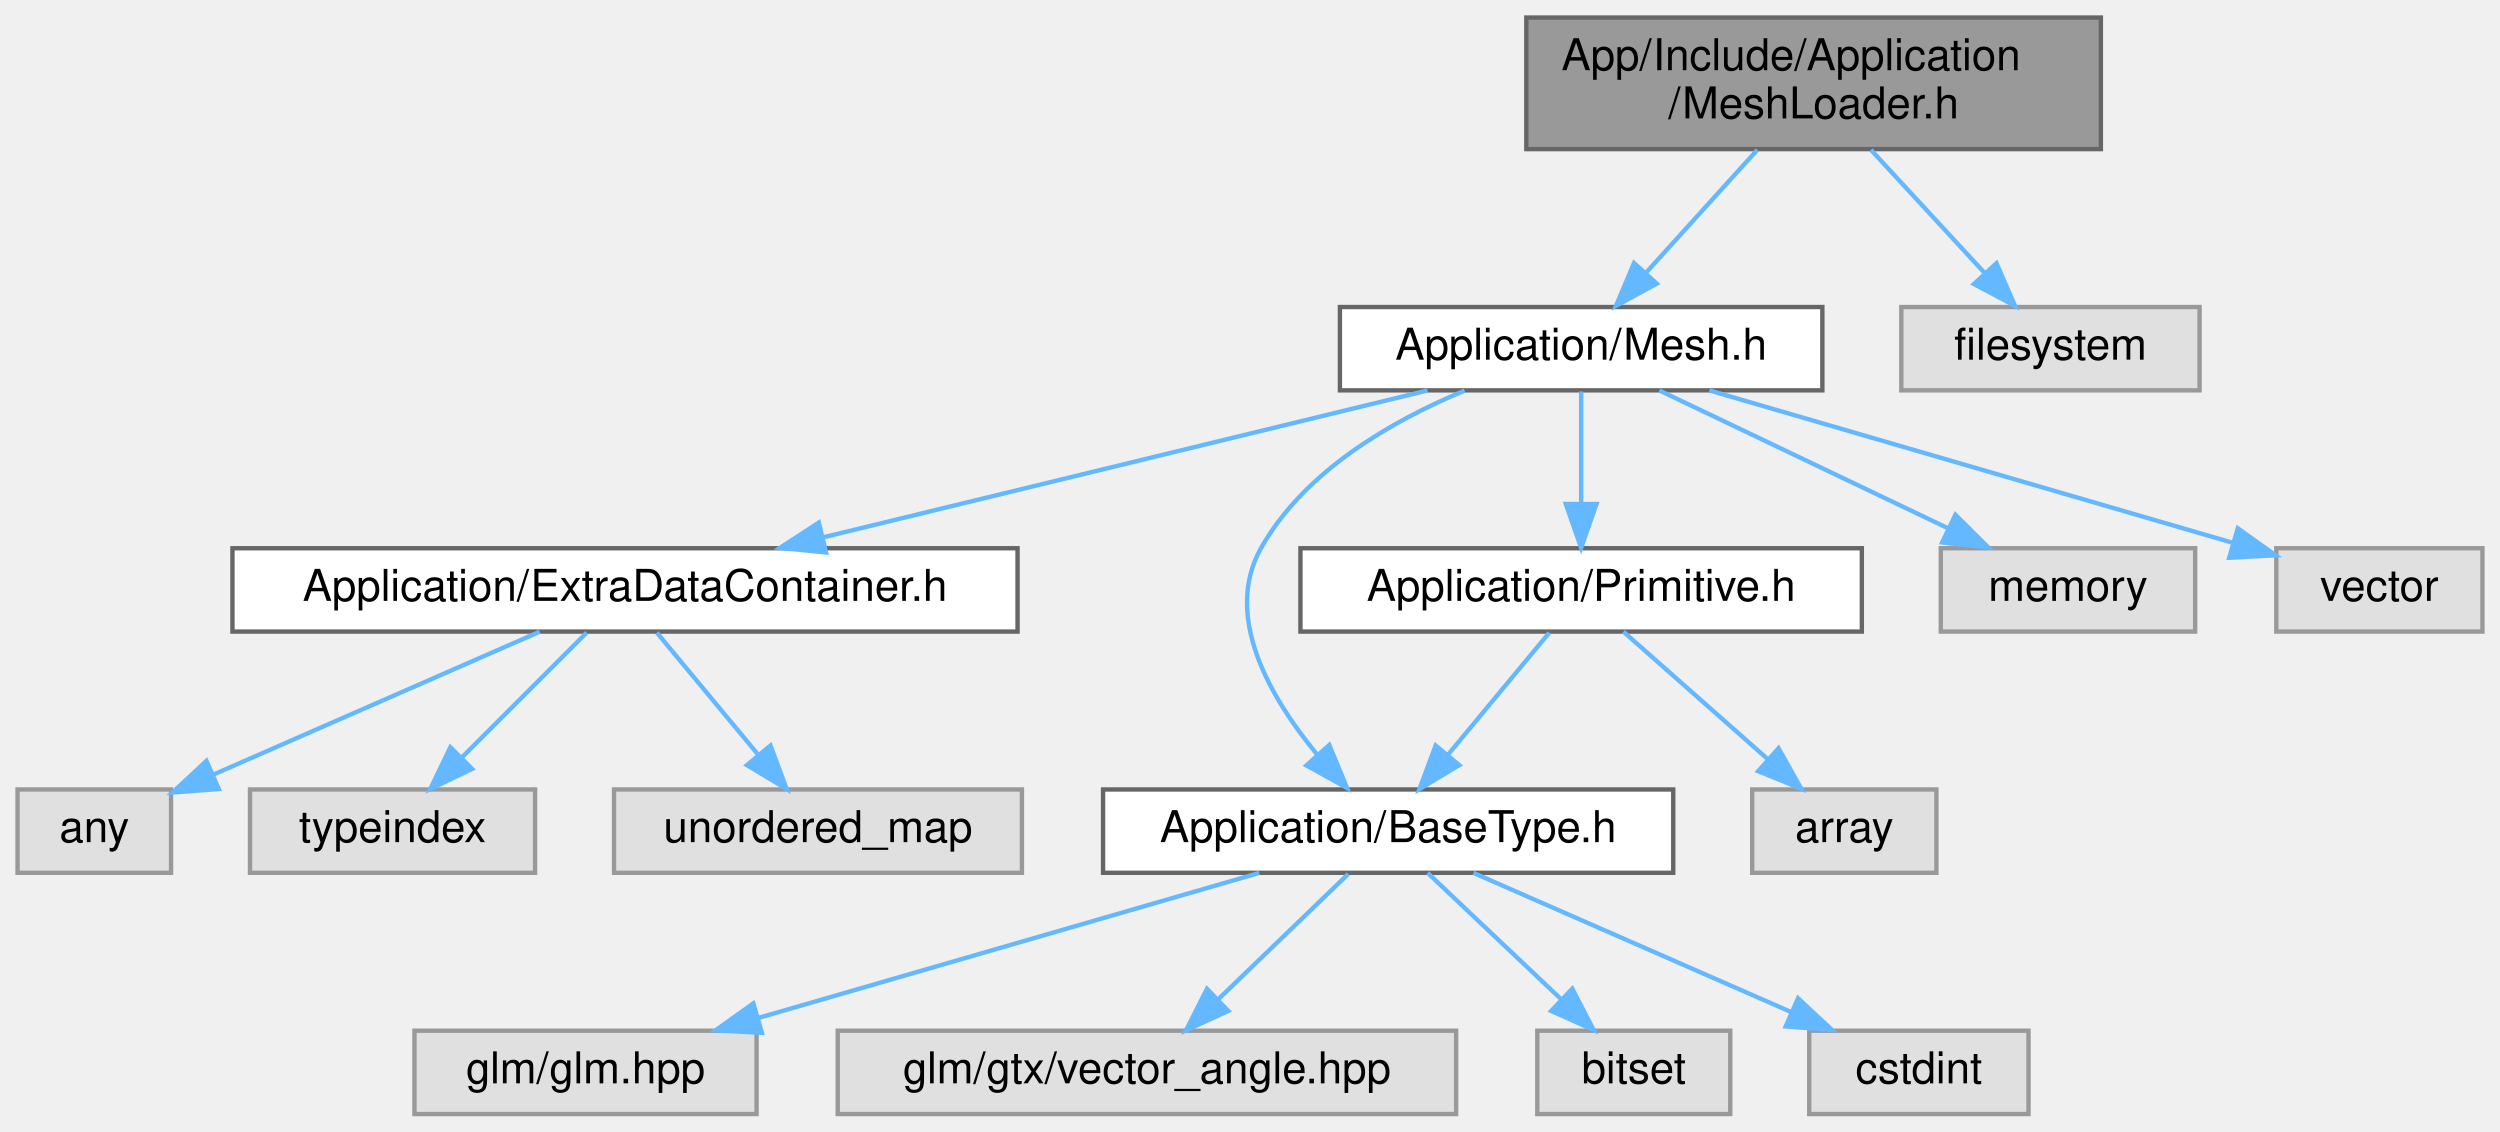
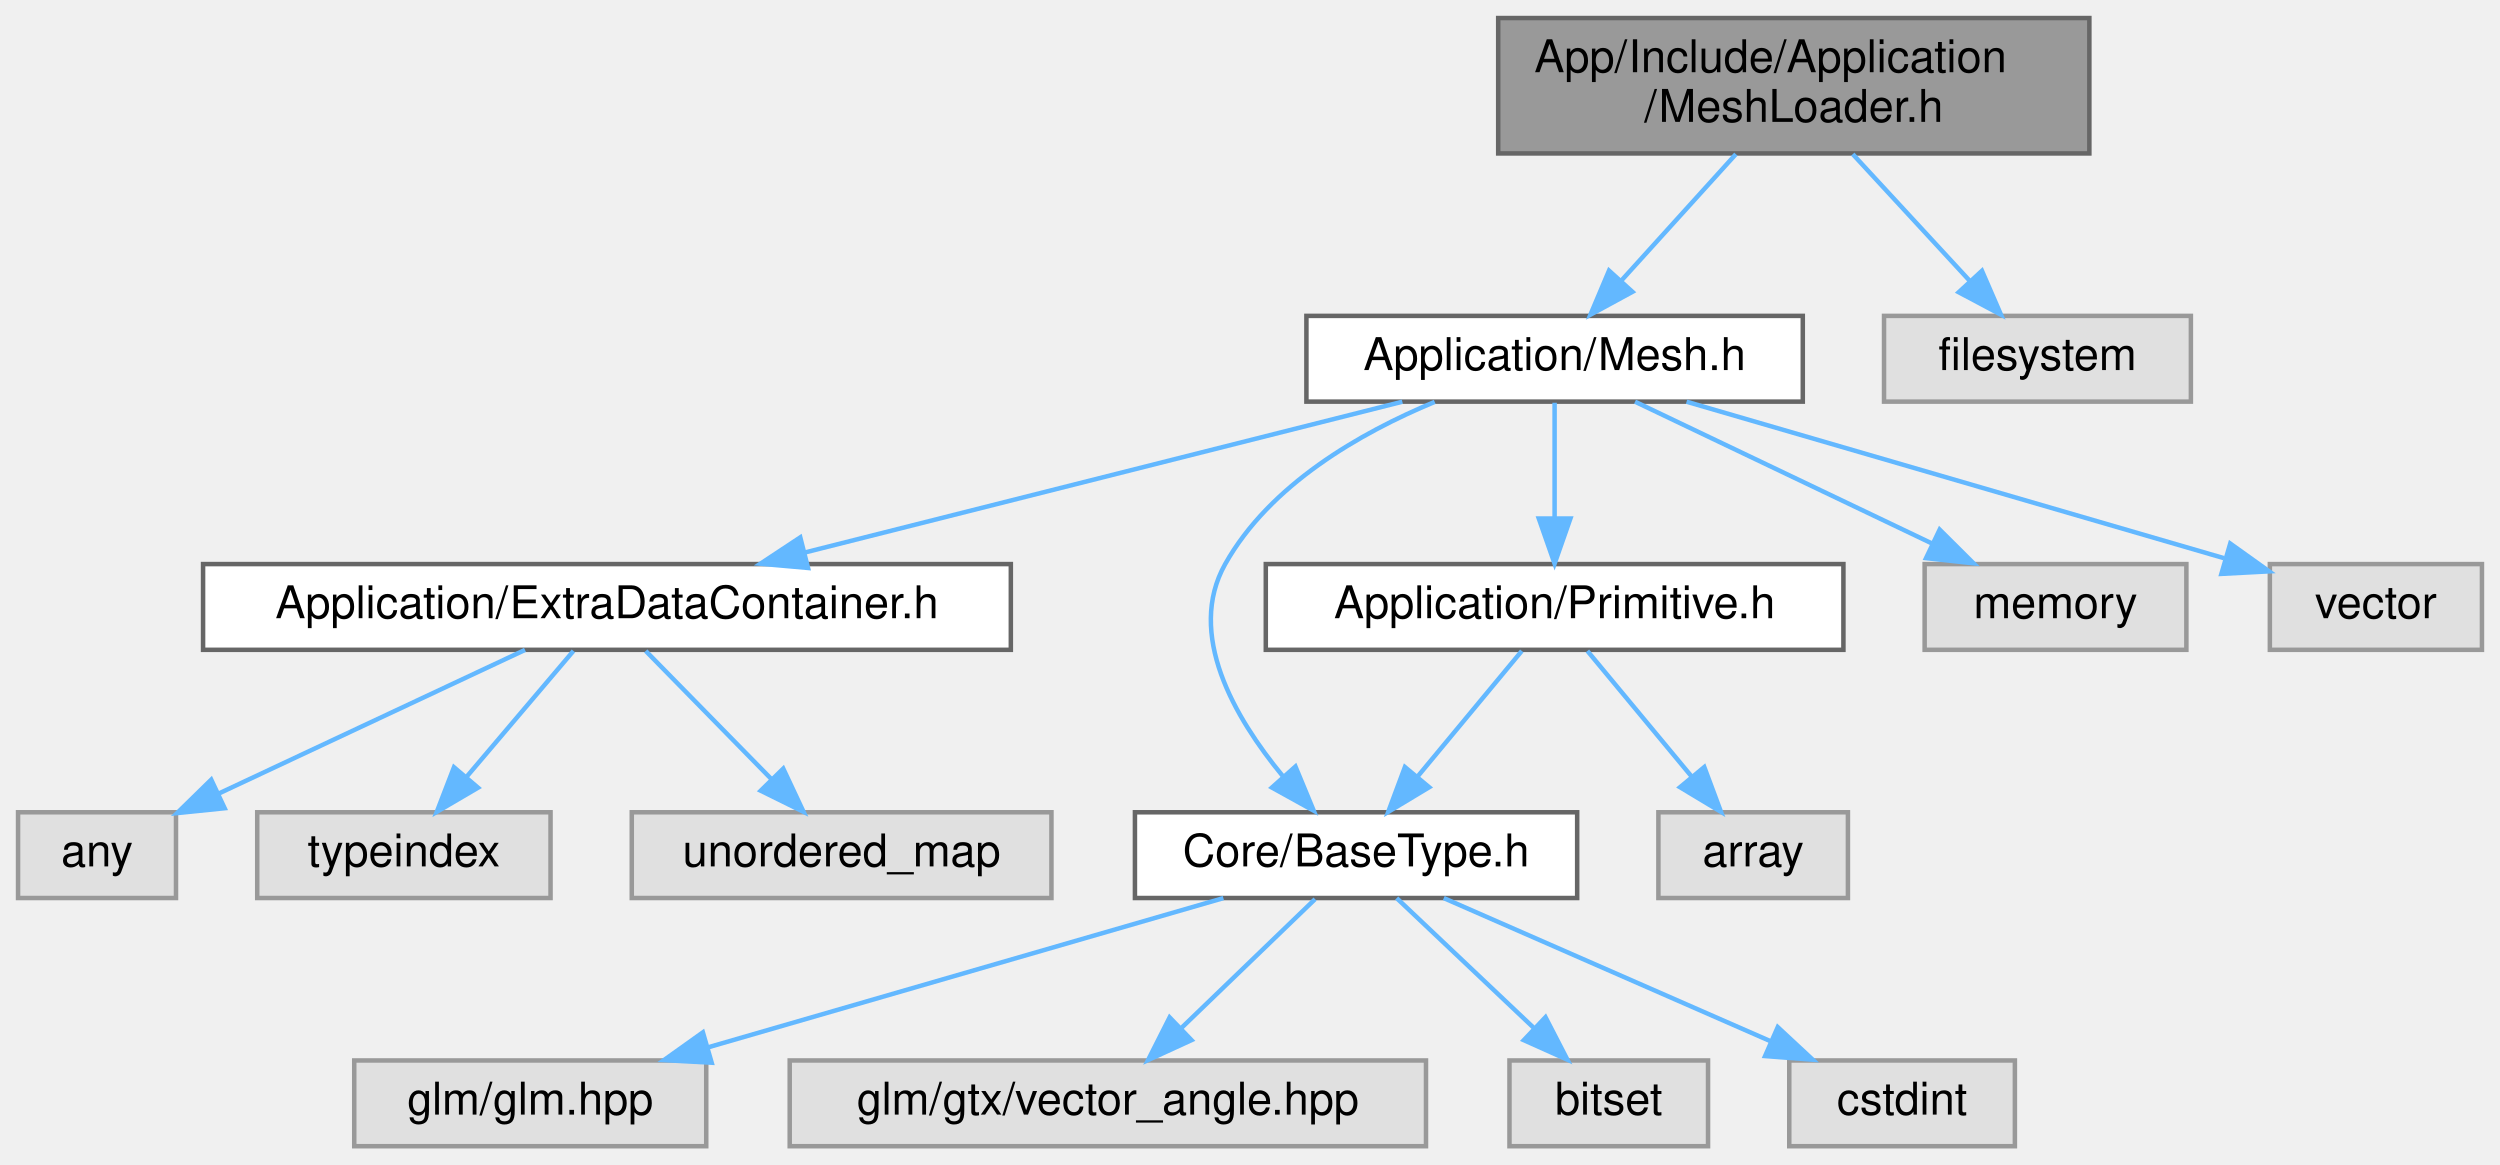
- <svg xmlns="http://www.w3.org/2000/svg" xmlns:xlink="http://www.w3.org/1999/xlink" width="570pt" height="258pt" viewBox="0.00 0.00 570.00 258.00">
+ <svg xmlns="http://www.w3.org/2000/svg" xmlns:xlink="http://www.w3.org/1999/xlink" width="554pt" height="258pt" viewBox="0.00 0.00 554.00 258.00">
  <g id="graph0" class="graph" transform="scale(1 1) rotate(0) translate(4 254)">
    <g id="Node000001" class="node">
      <g id="a_Node000001">
        <a xlink:title=" ">
-           <polygon fill="#999999" stroke="#666666" points="475,-250 344,-250 344,-220 475,-220 475,-250" />
-           <text text-anchor="start" x="352" y="-238" font-family="Helvetica,sans-Serif" font-size="10.00">App/Include/Application</text>
-           <text text-anchor="middle" x="409.5" y="-227" font-family="Helvetica,sans-Serif" font-size="10.00">/MeshLoader.h</text>
+           <polygon fill="#999999" stroke="#666666" points="459,-250 328,-250 328,-220 459,-220 459,-250" />
+           <text text-anchor="start" x="336" y="-238" font-family="Helvetica,sans-Serif" font-size="10.00">App/Include/Application</text>
+           <text text-anchor="middle" x="393.5" y="-227" font-family="Helvetica,sans-Serif" font-size="10.00">/MeshLoader.h</text>
        </a>
      </g>
    </g>
    <g id="Node000002" class="node">
      <g id="a_Node000002">
        <a xlink:href="Mesh_8h.html" target="_top" xlink:title=" ">
-           <polygon fill="white" stroke="#666666" points="411.5,-184 301.5,-184 301.5,-165 411.5,-165 411.5,-184" />
-           <text text-anchor="middle" x="356.5" y="-172" font-family="Helvetica,sans-Serif" font-size="10.00">Application/Mesh.h</text>
+           <polygon fill="white" stroke="#666666" points="395.5,-184 285.5,-184 285.5,-165 395.5,-165 395.5,-184" />
+           <text text-anchor="middle" x="340.5" y="-172" font-family="Helvetica,sans-Serif" font-size="10.00">Application/Mesh.h</text>
        </a>
      </g>
    </g>
    <g id="edge1_Node000001_Node000002" class="edge">
      <g id="a_edge1_Node000001_Node000002">
        <a xlink:title=" ">
-           <path fill="none" stroke="#63b8ff" d="M396.67,-219.84C388.98,-211.35 379.17,-200.52 371.17,-191.69" />
-           <polygon fill="#63b8ff" stroke="#63b8ff" points="373.75,-189.33 364.44,-184.27 368.56,-194.03 373.75,-189.33" />
+           <path fill="none" stroke="#63b8ff" d="M380.67,-219.84C372.98,-211.35 363.17,-200.52 355.17,-191.69" />
+           <polygon fill="#63b8ff" stroke="#63b8ff" points="357.75,-189.33 348.44,-184.27 352.56,-194.03 357.75,-189.33" />
        </a>
      </g>
    </g>
    <g id="Node000016" class="node">
      <g id="a_Node000016">
        <a xlink:title=" ">
-           <polygon fill="#e0e0e0" stroke="#999999" points="497.5,-184 429.5,-184 429.5,-165 497.5,-165 497.5,-184" />
-           <text text-anchor="middle" x="463.5" y="-172" font-family="Helvetica,sans-Serif" font-size="10.00">filesystem</text>
+           <polygon fill="#e0e0e0" stroke="#999999" points="481.5,-184 413.5,-184 413.5,-165 481.5,-165 481.5,-184" />
+           <text text-anchor="middle" x="447.5" y="-172" font-family="Helvetica,sans-Serif" font-size="10.00">filesystem</text>
        </a>
      </g>
    </g>
    <g id="edge16_Node000001_Node000016" class="edge">
      <g id="a_edge16_Node000001_Node000016">
        <a xlink:title=" ">
-           <path fill="none" stroke="#63b8ff" d="M422.57,-219.84C430.41,-211.35 440.41,-200.52 448.56,-191.69" />
-           <polygon fill="#63b8ff" stroke="#63b8ff" points="451.2,-193.99 455.41,-184.27 446.05,-189.24 451.2,-193.99" />
+           <path fill="none" stroke="#63b8ff" d="M406.57,-219.84C414.41,-211.35 424.41,-200.52 432.56,-191.69" />
+           <polygon fill="#63b8ff" stroke="#63b8ff" points="435.2,-193.99 439.41,-184.27 430.05,-189.24 435.2,-193.99" />
        </a>
      </g>
    </g>
    <g id="Node000003" class="node">
      <g id="a_Node000003">
-         <a xlink:href="BaseType_8h.html" target="_top" xlink:title=" ">
-           <polygon fill="white" stroke="#666666" points="377.5,-74 247.5,-74 247.5,-55 377.5,-55 377.5,-74" />
-           <text text-anchor="middle" x="312.5" y="-62" font-family="Helvetica,sans-Serif" font-size="10.00">Application/BaseType.h</text>
+         <a xlink:href="ExtraDataContainer_8h.html" target="_top" xlink:title=" ">
+           <polygon fill="white" stroke="#666666" points="220,-129 41,-129 41,-110 220,-110 220,-129" />
+           <text text-anchor="middle" x="130.5" y="-117" font-family="Helvetica,sans-Serif" font-size="10.00">Application/ExtraDataContainer.h</text>
        </a>
      </g>
    </g>
    <g id="edge2_Node000002_Node000003" class="edge">
      <g id="a_edge2_Node000002_Node000003">
        <a xlink:title=" ">
-           <path fill="none" stroke="#63b8ff" d="M329.93,-164.94C313.37,-158.06 293.38,-146.6 283.5,-129 274.84,-113.57 285.49,-95.08 296.24,-82.05" />
-           <polygon fill="#63b8ff" stroke="#63b8ff" points="299.07,-84.14 303.12,-74.35 293.85,-79.48 299.07,-84.14" />
+           <path fill="none" stroke="#63b8ff" d="M306.76,-164.98C270.82,-155.91 213.78,-141.52 174.37,-131.57" />
+           <polygon fill="#63b8ff" stroke="#63b8ff" points="175.06,-128.14 164.5,-129.08 173.34,-134.92 175.06,-128.14" />
+         </a>
+       </g>
+     </g>
+     <g id="Node000007" class="node">
+       <g id="a_Node000007">
+         <a xlink:href="Primitive_8h.html" target="_top" xlink:title=" ">
+           <polygon fill="white" stroke="#666666" points="404.5,-129 276.5,-129 276.5,-110 404.5,-110 404.5,-129" />
+           <text text-anchor="middle" x="340.5" y="-117" font-family="Helvetica,sans-Serif" font-size="10.00">Application/Primitive.h</text>
+         </a>
+       </g>
+     </g>
+     <g id="edge6_Node000002_Node000007" class="edge">
+       <g id="a_edge6_Node000002_Node000007">
+         <a xlink:title=" ">
+           <path fill="none" stroke="#63b8ff" d="M340.5,-164.75C340.5,-157.8 340.5,-147.85 340.5,-139.13" />
+           <polygon fill="#63b8ff" stroke="#63b8ff" points="344,-139.09 340.5,-129.09 337,-139.09 344,-139.09" />
        </a>
      </g>
    </g>
    <g id="Node000008" class="node">
      <g id="a_Node000008">
-         <a xlink:href="ExtraDataContainer_8h.html" target="_top" xlink:title=" ">
-           <polygon fill="white" stroke="#666666" points="228,-129 49,-129 49,-110 228,-110 228,-129" />
-           <text text-anchor="middle" x="138.5" y="-117" font-family="Helvetica,sans-Serif" font-size="10.00">Application/ExtraDataContainer.h</text>
-         </a>
-       </g>
-     </g>
-     <g id="edge7_Node000002_Node000008" class="edge">
-       <g id="a_edge7_Node000002_Node000008">
-         <a xlink:title=" ">
-           <path fill="none" stroke="#63b8ff" d="M321.47,-164.98C284,-155.87 224.45,-141.4 183.52,-131.45" />
-           <polygon fill="#63b8ff" stroke="#63b8ff" points="184.34,-128.04 173.8,-129.08 182.69,-134.85 184.34,-128.04" />
+         <a xlink:href="BaseType_8h.html" target="_top" xlink:title=" ">
+           <polygon fill="white" stroke="#666666" points="345.5,-74 247.5,-74 247.5,-55 345.5,-55 345.5,-74" />
+           <text text-anchor="middle" x="296.5" y="-62" font-family="Helvetica,sans-Serif" font-size="10.00">Core/BaseType.h</text>
+         </a>
+       </g>
+     </g>
+     <g id="edge13_Node000002_Node000008" class="edge">
+       <g id="a_edge13_Node000002_Node000008">
+         <a xlink:title=" ">
+           <path fill="none" stroke="#63b8ff" d="M313.93,-164.94C297.37,-158.06 277.38,-146.6 267.5,-129 258.84,-113.57 269.49,-95.08 280.24,-82.05" />
+           <polygon fill="#63b8ff" stroke="#63b8ff" points="283.07,-84.14 287.12,-74.35 277.85,-79.48 283.07,-84.14" />
+         </a>
+       </g>
+     </g>
+     <g id="Node000014" class="node">
+       <g id="a_Node000014">
+         <a xlink:title=" ">
+           <polygon fill="#e0e0e0" stroke="#999999" points="480.5,-129 422.5,-129 422.5,-110 480.5,-110 480.5,-129" />
+           <text text-anchor="middle" x="451.5" y="-117" font-family="Helvetica,sans-Serif" font-size="10.00">memory</text>
+         </a>
+       </g>
+     </g>
+     <g id="edge14_Node000002_Node000014" class="edge">
+       <g id="a_edge14_Node000002_Node000014">
+         <a xlink:title=" ">
+           <path fill="none" stroke="#63b8ff" d="M358.33,-164.98C376.11,-156.5 403.65,-143.35 424.18,-133.54" />
+           <polygon fill="#63b8ff" stroke="#63b8ff" points="425.83,-136.64 433.34,-129.17 422.81,-130.32 425.83,-136.64" />
+         </a>
+       </g>
+     </g>
+     <g id="Node000015" class="node">
+       <g id="a_Node000015">
+         <a xlink:title=" ">
+           <polygon fill="#e0e0e0" stroke="#999999" points="546,-129 499,-129 499,-110 546,-110 546,-129" />
+           <text text-anchor="middle" x="522.5" y="-117" font-family="Helvetica,sans-Serif" font-size="10.00">vector</text>
+         </a>
+       </g>
+     </g>
+     <g id="edge15_Node000002_Node000015" class="edge">
+       <g id="a_edge15_Node000002_Node000015">
+         <a xlink:title=" ">
+           <path fill="none" stroke="#63b8ff" d="M369.74,-164.98C402.25,-155.52 454.67,-140.25 488.86,-130.3" />
+           <polygon fill="#63b8ff" stroke="#63b8ff" points="490.22,-133.55 498.84,-127.39 488.26,-126.83 490.22,-133.55" />
+         </a>
+       </g>
+     </g>
+     <g id="Node000004" class="node">
+       <g id="a_Node000004">
+         <a xlink:title=" ">
+           <polygon fill="#e0e0e0" stroke="#999999" points="35,-74 0,-74 0,-55 35,-55 35,-74" />
+           <text text-anchor="middle" x="17.5" y="-62" font-family="Helvetica,sans-Serif" font-size="10.00">any</text>
+         </a>
+       </g>
+     </g>
+     <g id="edge3_Node000003_Node000004" class="edge">
+       <g id="a_edge3_Node000003_Node000004">
+         <a xlink:title=" ">
+           <path fill="none" stroke="#63b8ff" d="M112.34,-109.98C94.03,-101.4 65.55,-88.04 44.57,-78.2" />
+           <polygon fill="#63b8ff" stroke="#63b8ff" points="45.78,-74.9 35.24,-73.82 42.81,-81.23 45.78,-74.9" />
+         </a>
+       </g>
+     </g>
+     <g id="Node000005" class="node">
+       <g id="a_Node000005">
+         <a xlink:title=" ">
+           <polygon fill="#e0e0e0" stroke="#999999" points="118,-74 53,-74 53,-55 118,-55 118,-74" />
+           <text text-anchor="middle" x="85.5" y="-62" font-family="Helvetica,sans-Serif" font-size="10.00">typeindex</text>
+         </a>
+       </g>
+     </g>
+     <g id="edge4_Node000003_Node000005" class="edge">
+       <g id="a_edge4_Node000003_Node000005">
+         <a xlink:title=" ">
+           <path fill="none" stroke="#63b8ff" d="M123.07,-109.75C116.65,-102.18 107.19,-91.05 99.38,-81.84" />
+           <polygon fill="#63b8ff" stroke="#63b8ff" points="101.93,-79.45 92.79,-74.09 96.6,-83.98 101.93,-79.45" />
+         </a>
+       </g>
+     </g>
+     <g id="Node000006" class="node">
+       <g id="a_Node000006">
+         <a xlink:title=" ">
+           <polygon fill="#e0e0e0" stroke="#999999" points="229,-74 136,-74 136,-55 229,-55 229,-74" />
+           <text text-anchor="middle" x="182.5" y="-62" font-family="Helvetica,sans-Serif" font-size="10.00">unordered_map</text>
+         </a>
+       </g>
+     </g>
+     <g id="edge5_Node000003_Node000006" class="edge">
+       <g id="a_edge5_Node000003_Node000006">
+         <a xlink:title=" ">
+           <path fill="none" stroke="#63b8ff" d="M139.09,-109.75C146.66,-102.03 157.88,-90.6 167.01,-81.28" />
+           <polygon fill="#63b8ff" stroke="#63b8ff" points="169.57,-83.68 174.07,-74.09 164.57,-78.78 169.57,-83.68" />
+         </a>
+       </g>
+     </g>
+     <g id="edge7_Node000007_Node000008" class="edge">
+       <g id="a_edge7_Node000007_Node000008">
+         <a xlink:title=" ">
+           <path fill="none" stroke="#63b8ff" d="M333.23,-109.75C326.96,-102.18 317.71,-91.05 310.07,-81.84" />
+           <polygon fill="#63b8ff" stroke="#63b8ff" points="312.71,-79.55 303.63,-74.09 307.33,-84.02 312.71,-79.55" />
+         </a>
+       </g>
+     </g>
+     <g id="Node000013" class="node">
+       <g id="a_Node000013">
+         <a xlink:title=" ">
+           <polygon fill="#e0e0e0" stroke="#999999" points="405.5,-74 363.5,-74 363.5,-55 405.5,-55 405.5,-74" />
+           <text text-anchor="middle" x="384.5" y="-62" font-family="Helvetica,sans-Serif" font-size="10.00">array</text>
+         </a>
+       </g>
+     </g>
+     <g id="edge12_Node000007_Node000013" class="edge">
+       <g id="a_edge12_Node000007_Node000013">
+         <a xlink:title=" ">
+           <path fill="none" stroke="#63b8ff" d="M347.77,-109.75C354.04,-102.18 363.29,-91.05 370.93,-81.84" />
+           <polygon fill="#63b8ff" stroke="#63b8ff" points="373.67,-84.02 377.37,-74.09 368.29,-79.55 373.67,-84.02" />
+         </a>
+       </g>
+     </g>
+     <g id="Node000009" class="node">
+       <g id="a_Node000009">
+         <a xlink:title=" ">
+           <polygon fill="#e0e0e0" stroke="#999999" points="152.5,-19 74.5,-19 74.5,0 152.5,0 152.5,-19" />
+           <text text-anchor="middle" x="113.5" y="-7" font-family="Helvetica,sans-Serif" font-size="10.00">glm/glm.hpp</text>
+         </a>
+       </g>
+     </g>
+     <g id="edge8_Node000008_Node000009" class="edge">
+       <g id="a_edge8_Node000008_Node000009">
+         <a xlink:title=" ">
+           <path fill="none" stroke="#63b8ff" d="M267.1,-54.98C236.11,-46.01 187.12,-31.82 152.83,-21.89" />
+           <polygon fill="#63b8ff" stroke="#63b8ff" points="153.71,-18.5 143.13,-19.08 151.76,-25.23 153.71,-18.5" />
+         </a>
+       </g>
+     </g>
+     <g id="Node000010" class="node">
+       <g id="a_Node000010">
+         <a xlink:title=" ">
+           <polygon fill="#e0e0e0" stroke="#999999" points="312,-19 171,-19 171,0 312,0 312,-19" />
+           <text text-anchor="middle" x="241.5" y="-7" font-family="Helvetica,sans-Serif" font-size="10.00">glm/gtx/vector_angle.hpp</text>
+         </a>
+       </g>
+     </g>
+     <g id="edge9_Node000008_Node000010" class="edge">
+       <g id="a_edge9_Node000008_Node000010">
+         <a xlink:title=" ">
+           <path fill="none" stroke="#63b8ff" d="M287.42,-54.75C279.41,-47.03 267.54,-35.6 257.88,-26.28" />
+           <polygon fill="#63b8ff" stroke="#63b8ff" points="260.04,-23.51 250.41,-19.09 255.19,-28.55 260.04,-23.51" />
+         </a>
+       </g>
+     </g>
+     <g id="Node000011" class="node">
+       <g id="a_Node000011">
+         <a xlink:title=" ">
+           <polygon fill="#e0e0e0" stroke="#999999" points="374.5,-19 330.5,-19 330.5,0 374.5,0 374.5,-19" />
+           <text text-anchor="middle" x="352.5" y="-7" font-family="Helvetica,sans-Serif" font-size="10.00">bitset</text>
+         </a>
+       </g>
+     </g>
+     <g id="edge10_Node000008_Node000011" class="edge">
+       <g id="a_edge10_Node000008_Node000011">
+         <a xlink:title=" ">
+           <path fill="none" stroke="#63b8ff" d="M305.5,-54.98C313.69,-47.23 326.01,-35.58 335.97,-26.14" />
+           <polygon fill="#63b8ff" stroke="#63b8ff" points="338.48,-28.59 343.34,-19.17 333.67,-23.5 338.48,-28.59" />
        </a>
      </g>
    </g>
    <g id="Node000012" class="node">
      <g id="a_Node000012">
-         <a xlink:href="Primitive_8h.html" target="_top" xlink:title=" ">
-           <polygon fill="white" stroke="#666666" points="420.5,-129 292.5,-129 292.5,-110 420.5,-110 420.5,-129" />
-           <text text-anchor="middle" x="356.5" y="-117" font-family="Helvetica,sans-Serif" font-size="10.00">Application/Primitive.h</text>
-         </a>
-       </g>
-     </g>
-     <g id="edge11_Node000002_Node000012" class="edge">
-       <g id="a_edge11_Node000002_Node000012">
-         <a xlink:title=" ">
-           <path fill="none" stroke="#63b8ff" d="M356.5,-164.75C356.5,-157.8 356.5,-147.85 356.5,-139.13" />
-           <polygon fill="#63b8ff" stroke="#63b8ff" points="360,-139.09 356.5,-129.09 353,-139.09 360,-139.09" />
-         </a>
-       </g>
-     </g>
-     <g id="Node000014" class="node">
-       <g id="a_Node000014">
-         <a xlink:title=" ">
-           <polygon fill="#e0e0e0" stroke="#999999" points="496.5,-129 438.5,-129 438.5,-110 496.5,-110 496.5,-129" />
-           <text text-anchor="middle" x="467.5" y="-117" font-family="Helvetica,sans-Serif" font-size="10.00">memory</text>
-         </a>
-       </g>
-     </g>
-     <g id="edge14_Node000002_Node000014" class="edge">
-       <g id="a_edge14_Node000002_Node000014">
-         <a xlink:title=" ">
-           <path fill="none" stroke="#63b8ff" d="M374.33,-164.98C392.11,-156.5 419.65,-143.35 440.18,-133.54" />
-           <polygon fill="#63b8ff" stroke="#63b8ff" points="441.83,-136.64 449.34,-129.17 438.81,-130.32 441.83,-136.64" />
-         </a>
-       </g>
-     </g>
-     <g id="Node000015" class="node">
-       <g id="a_Node000015">
-         <a xlink:title=" ">
-           <polygon fill="#e0e0e0" stroke="#999999" points="562,-129 515,-129 515,-110 562,-110 562,-129" />
-           <text text-anchor="middle" x="538.5" y="-117" font-family="Helvetica,sans-Serif" font-size="10.00">vector</text>
-         </a>
-       </g>
-     </g>
-     <g id="edge15_Node000002_Node000015" class="edge">
-       <g id="a_edge15_Node000002_Node000015">
-         <a xlink:title=" ">
-           <path fill="none" stroke="#63b8ff" d="M385.74,-164.98C418.25,-155.52 470.67,-140.25 504.86,-130.3" />
-           <polygon fill="#63b8ff" stroke="#63b8ff" points="506.22,-133.55 514.84,-127.39 504.26,-126.83 506.22,-133.55" />
-         </a>
-       </g>
-     </g>
-     <g id="Node000004" class="node">
-       <g id="a_Node000004">
-         <a xlink:title=" ">
-           <polygon fill="#e0e0e0" stroke="#999999" points="168.5,-19 90.5,-19 90.5,0 168.5,0 168.5,-19" />
-           <text text-anchor="middle" x="129.5" y="-7" font-family="Helvetica,sans-Serif" font-size="10.00">glm/glm.hpp</text>
-         </a>
-       </g>
-     </g>
-     <g id="edge3_Node000003_Node000004" class="edge">
-       <g id="a_edge3_Node000003_Node000004">
-         <a xlink:title=" ">
-           <path fill="none" stroke="#63b8ff" d="M283.1,-54.98C252.11,-46.01 203.12,-31.82 168.83,-21.89" />
-           <polygon fill="#63b8ff" stroke="#63b8ff" points="169.71,-18.5 159.13,-19.08 167.76,-25.23 169.71,-18.5" />
-         </a>
-       </g>
-     </g>
-     <g id="Node000005" class="node">
-       <g id="a_Node000005">
-         <a xlink:title=" ">
-           <polygon fill="#e0e0e0" stroke="#999999" points="328,-19 187,-19 187,0 328,0 328,-19" />
-           <text text-anchor="middle" x="257.5" y="-7" font-family="Helvetica,sans-Serif" font-size="10.00">glm/gtx/vector_angle.hpp</text>
-         </a>
-       </g>
-     </g>
-     <g id="edge4_Node000003_Node000005" class="edge">
-       <g id="a_edge4_Node000003_Node000005">
-         <a xlink:title=" ">
-           <path fill="none" stroke="#63b8ff" d="M303.42,-54.75C295.41,-47.03 283.54,-35.6 273.88,-26.28" />
-           <polygon fill="#63b8ff" stroke="#63b8ff" points="276.04,-23.51 266.41,-19.09 271.19,-28.55 276.04,-23.51" />
-         </a>
-       </g>
-     </g>
-     <g id="Node000006" class="node">
-       <g id="a_Node000006">
-         <a xlink:title=" ">
-           <polygon fill="#e0e0e0" stroke="#999999" points="390.5,-19 346.5,-19 346.5,0 390.5,0 390.5,-19" />
-           <text text-anchor="middle" x="368.5" y="-7" font-family="Helvetica,sans-Serif" font-size="10.00">bitset</text>
-         </a>
-       </g>
-     </g>
-     <g id="edge5_Node000003_Node000006" class="edge">
-       <g id="a_edge5_Node000003_Node000006">
-         <a xlink:title=" ">
-           <path fill="none" stroke="#63b8ff" d="M321.5,-54.98C329.69,-47.23 342.01,-35.58 351.97,-26.14" />
-           <polygon fill="#63b8ff" stroke="#63b8ff" points="354.48,-28.59 359.34,-19.17 349.67,-23.5 354.48,-28.59" />
-         </a>
-       </g>
-     </g>
-     <g id="Node000007" class="node">
-       <g id="a_Node000007">
-         <a xlink:title=" ">
-           <polygon fill="#e0e0e0" stroke="#999999" points="458.5,-19 408.5,-19 408.5,0 458.5,0 458.5,-19" />
-           <text text-anchor="middle" x="433.5" y="-7" font-family="Helvetica,sans-Serif" font-size="10.00">cstdint</text>
-         </a>
-       </g>
-     </g>
-     <g id="edge6_Node000003_Node000007" class="edge">
-       <g id="a_edge6_Node000003_Node000007">
-         <a xlink:title=" ">
-           <path fill="none" stroke="#63b8ff" d="M331.94,-54.98C351.49,-46.42 381.88,-33.11 404.32,-23.28" />
-           <polygon fill="#63b8ff" stroke="#63b8ff" points="405.95,-26.39 413.71,-19.17 403.14,-19.98 405.95,-26.39" />
-         </a>
-       </g>
-     </g>
-     <g id="Node000009" class="node">
-       <g id="a_Node000009">
-         <a xlink:title=" ">
-           <polygon fill="#e0e0e0" stroke="#999999" points="35,-74 0,-74 0,-55 35,-55 35,-74" />
-           <text text-anchor="middle" x="17.5" y="-62" font-family="Helvetica,sans-Serif" font-size="10.00">any</text>
-         </a>
-       </g>
-     </g>
-     <g id="edge8_Node000008_Node000009" class="edge">
-       <g id="a_edge8_Node000008_Node000009">
-         <a xlink:title=" ">
-           <path fill="none" stroke="#63b8ff" d="M119.06,-109.98C98.92,-101.17 67.3,-87.31 44.69,-77.41" />
-           <polygon fill="#63b8ff" stroke="#63b8ff" points="45.88,-74.11 35.32,-73.3 43.07,-80.52 45.88,-74.11" />
-         </a>
-       </g>
-     </g>
-     <g id="Node000010" class="node">
-       <g id="a_Node000010">
-         <a xlink:title=" ">
-           <polygon fill="#e0e0e0" stroke="#999999" points="118,-74 53,-74 53,-55 118,-55 118,-74" />
-           <text text-anchor="middle" x="85.5" y="-62" font-family="Helvetica,sans-Serif" font-size="10.00">typeindex</text>
-         </a>
-       </g>
-     </g>
-     <g id="edge9_Node000008_Node000010" class="edge">
-       <g id="a_edge9_Node000008_Node000010">
-         <a xlink:title=" ">
-           <path fill="none" stroke="#63b8ff" d="M129.75,-109.75C122.03,-102.03 110.6,-90.6 101.28,-81.28" />
-           <polygon fill="#63b8ff" stroke="#63b8ff" points="103.64,-78.69 94.09,-74.09 98.69,-83.64 103.64,-78.69" />
-         </a>
-       </g>
-     </g>
-     <g id="Node000011" class="node">
-       <g id="a_Node000011">
-         <a xlink:title=" ">
-           <polygon fill="#e0e0e0" stroke="#999999" points="229,-74 136,-74 136,-55 229,-55 229,-74" />
-           <text text-anchor="middle" x="182.5" y="-62" font-family="Helvetica,sans-Serif" font-size="10.00">unordered_map</text>
-         </a>
-       </g>
-     </g>
-     <g id="edge10_Node000008_Node000011" class="edge">
-       <g id="a_edge10_Node000008_Node000011">
-         <a xlink:title=" ">
-           <path fill="none" stroke="#63b8ff" d="M145.77,-109.75C152.04,-102.18 161.29,-91.05 168.93,-81.84" />
-           <polygon fill="#63b8ff" stroke="#63b8ff" points="171.67,-84.02 175.37,-74.09 166.29,-79.55 171.67,-84.02" />
-         </a>
-       </g>
-     </g>
-     <g id="edge12_Node000012_Node000003" class="edge">
-       <g id="a_edge12_Node000012_Node000003">
-         <a xlink:title=" ">
-           <path fill="none" stroke="#63b8ff" d="M349.23,-109.75C342.96,-102.18 333.71,-91.05 326.07,-81.84" />
-           <polygon fill="#63b8ff" stroke="#63b8ff" points="328.71,-79.55 319.63,-74.09 323.33,-84.02 328.71,-79.55" />
-         </a>
-       </g>
-     </g>
-     <g id="Node000013" class="node">
-       <g id="a_Node000013">
-         <a xlink:title=" ">
-           <polygon fill="#e0e0e0" stroke="#999999" points="437.5,-74 395.5,-74 395.5,-55 437.5,-55 437.5,-74" />
-           <text text-anchor="middle" x="416.5" y="-62" font-family="Helvetica,sans-Serif" font-size="10.00">array</text>
-         </a>
-       </g>
-     </g>
-     <g id="edge13_Node000012_Node000013" class="edge">
-       <g id="a_edge13_Node000012_Node000013">
-         <a xlink:title=" ">
-           <path fill="none" stroke="#63b8ff" d="M366.14,-109.98C375.01,-102.15 388.37,-90.34 399.11,-80.86" />
-           <polygon fill="#63b8ff" stroke="#63b8ff" points="401.51,-83.41 406.68,-74.17 396.87,-78.17 401.51,-83.41" />
+         <a xlink:title=" ">
+           <polygon fill="#e0e0e0" stroke="#999999" points="442.5,-19 392.5,-19 392.5,0 442.5,0 442.5,-19" />
+           <text text-anchor="middle" x="417.5" y="-7" font-family="Helvetica,sans-Serif" font-size="10.00">cstdint</text>
+         </a>
+       </g>
+     </g>
+     <g id="edge11_Node000008_Node000012" class="edge">
+       <g id="a_edge11_Node000008_Node000012">
+         <a xlink:title=" ">
+           <path fill="none" stroke="#63b8ff" d="M315.94,-54.98C335.49,-46.42 365.88,-33.11 388.32,-23.28" />
+           <polygon fill="#63b8ff" stroke="#63b8ff" points="389.95,-26.39 397.71,-19.17 387.14,-19.98 389.95,-26.39" />
        </a>
      </g>
    </g>
  </g>
</svg>
